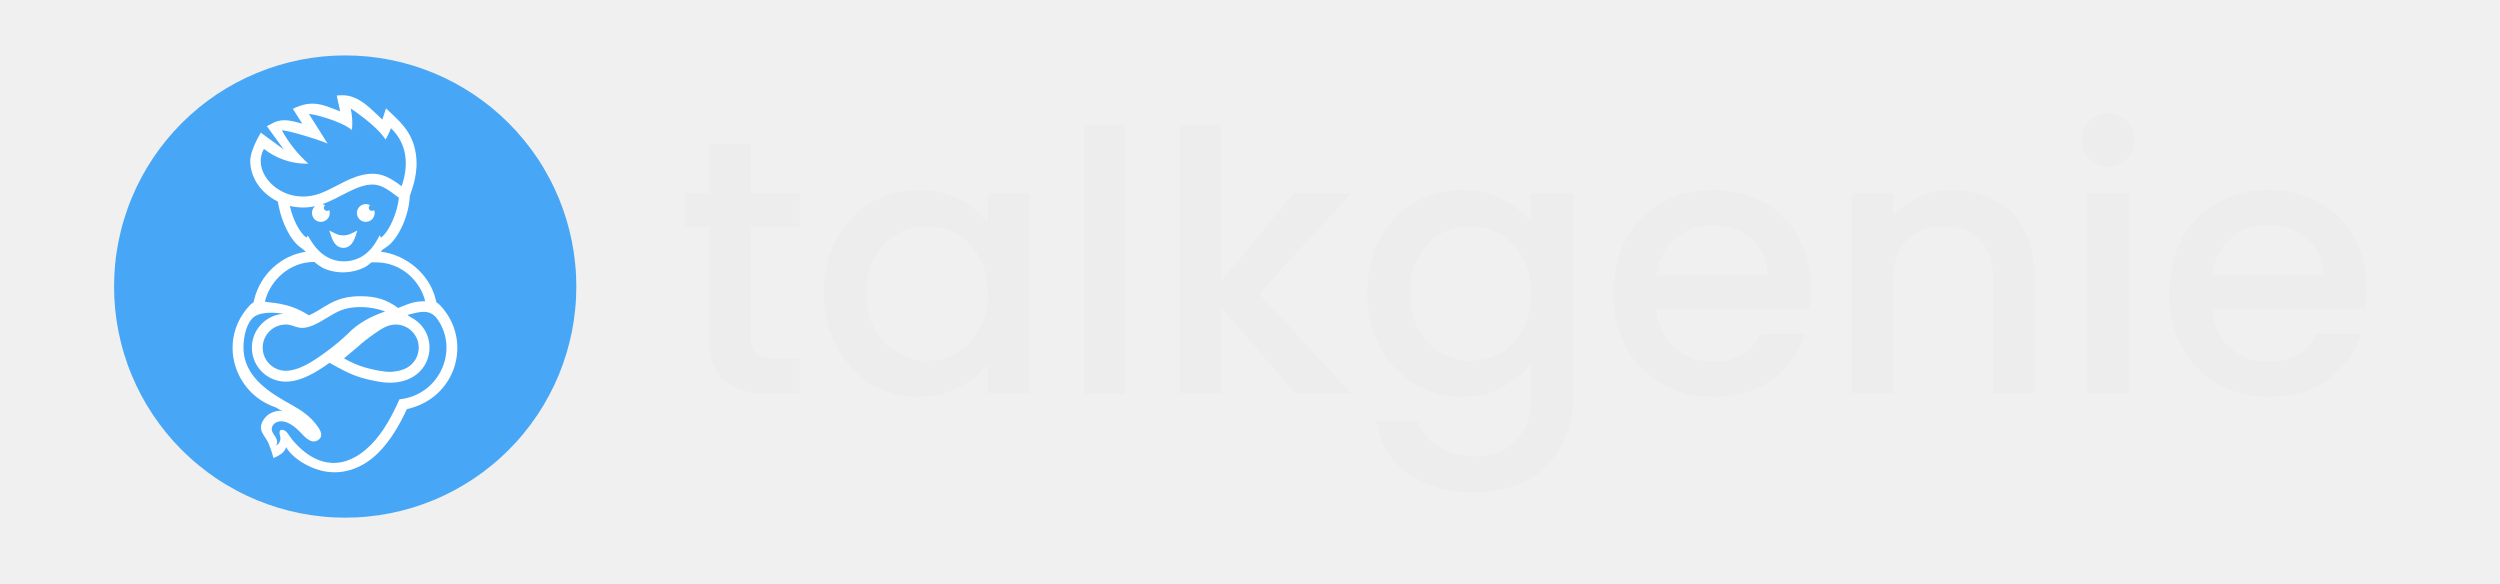
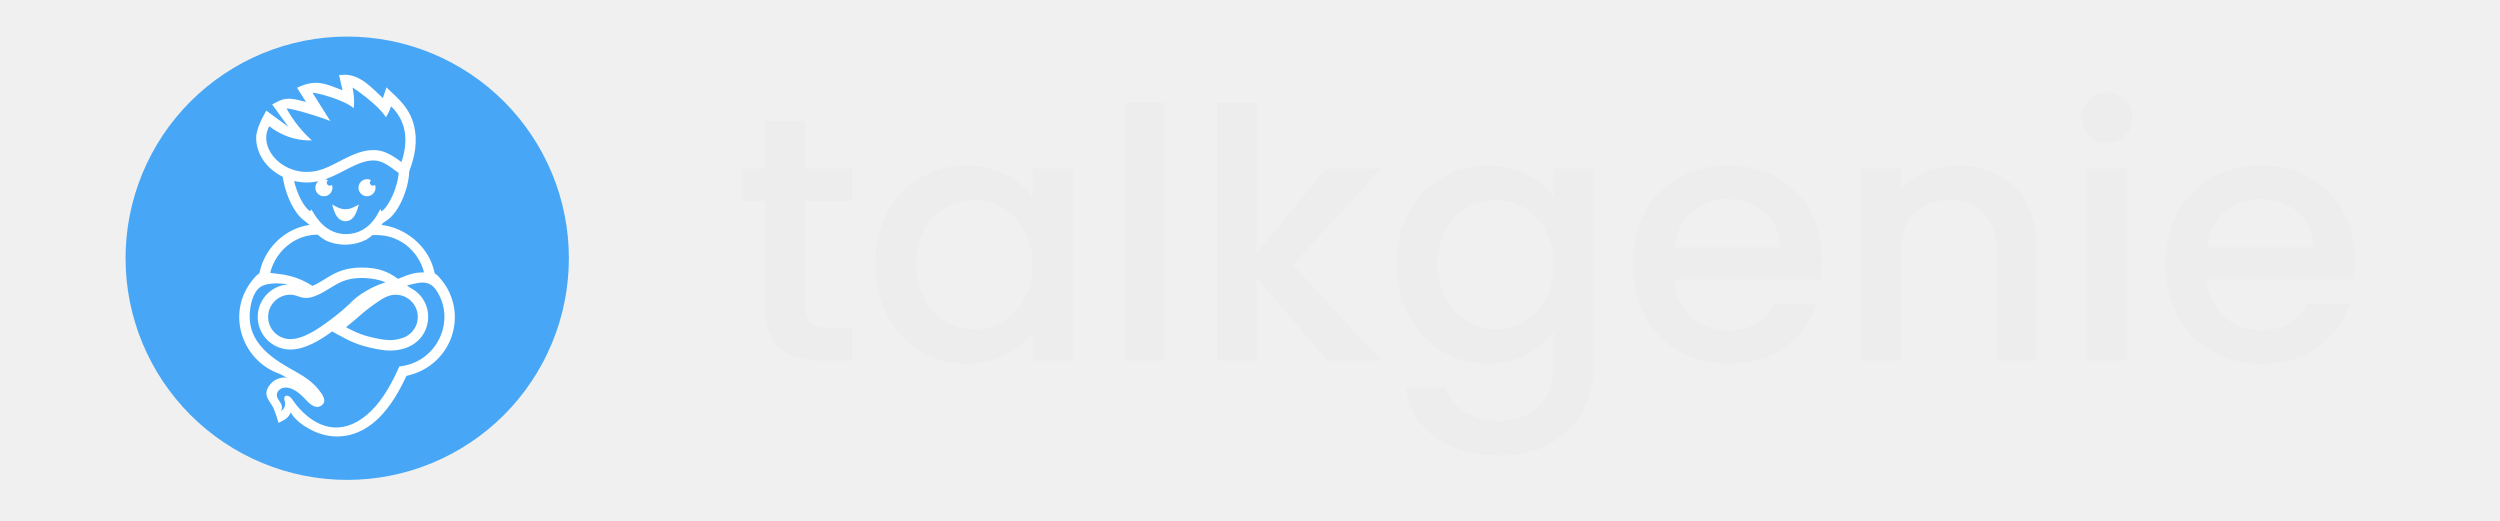
- <svg xmlns="http://www.w3.org/2000/svg" width="300" zoomAndPan="magnify" viewBox="0 0 224.88 52.5" height="70" preserveAspectRatio="xMidYMid meet" version="1.0">
+ <svg xmlns="http://www.w3.org/2000/svg" width="2458" zoomAndPan="magnify" viewBox="0 0 1843.5 384" height="512" preserveAspectRatio="xMidYMid meet" version="1.0">
  <defs>
    <g />
-     <clipPath id="2a286e09fa">
-       <path d="M 10.207 4.988 L 51.809 4.988 L 51.809 46.59 L 10.207 46.59 Z M 10.207 4.988 " clip-rule="nonzero" />
+     <clipPath id="10c636bbbe">
+       <path d="M 92.578 26.965 L 419.492 26.965 L 419.492 353.879 L 92.578 353.879 Z M 92.578 26.965 " clip-rule="nonzero" />
    </clipPath>
-     <clipPath id="9f6ee3658c">
-       <path d="M 20 8.57 L 42 8.57 L 42 42.742 L 20 42.742 Z M 20 8.57 " clip-rule="nonzero" />
+     <clipPath id="302d98fd6c">
+       <path d="M 176 55.109 L 336 55.109 L 336 322 L 176 322 Z M 176 55.109 " clip-rule="nonzero" />
    </clipPath>
  </defs>
-   <g clip-path="url(#2a286e09fa)">
-     <path fill="#47a7f6" d="M 51.809 25.789 C 51.809 26.469 51.777 27.148 51.707 27.828 C 51.641 28.504 51.543 29.18 51.41 29.848 C 51.277 30.516 51.109 31.176 50.914 31.828 C 50.715 32.48 50.484 33.121 50.227 33.75 C 49.965 34.379 49.676 34.992 49.352 35.594 C 49.031 36.195 48.684 36.777 48.305 37.344 C 47.926 37.91 47.52 38.457 47.086 38.984 C 46.656 39.512 46.199 40.016 45.715 40.496 C 45.234 40.98 44.73 41.438 44.203 41.867 C 43.676 42.301 43.129 42.707 42.562 43.086 C 41.996 43.465 41.414 43.812 40.812 44.133 C 40.211 44.457 39.598 44.746 38.969 45.008 C 38.34 45.266 37.699 45.496 37.047 45.695 C 36.395 45.891 35.734 46.059 35.066 46.191 C 34.398 46.324 33.723 46.422 33.047 46.488 C 32.367 46.559 31.688 46.59 31.008 46.59 C 30.324 46.59 29.648 46.559 28.969 46.488 C 28.289 46.422 27.617 46.324 26.949 46.191 C 26.281 46.059 25.621 45.891 24.969 45.695 C 24.316 45.496 23.676 45.266 23.047 45.008 C 22.418 44.746 21.801 44.457 21.203 44.133 C 20.602 43.812 20.016 43.465 19.449 43.086 C 18.883 42.707 18.336 42.301 17.812 41.867 C 17.285 41.438 16.781 40.98 16.297 40.496 C 15.816 40.016 15.359 39.512 14.926 38.984 C 14.496 38.457 14.09 37.91 13.711 37.344 C 13.332 36.777 12.984 36.195 12.66 35.594 C 12.34 34.992 12.051 34.379 11.789 33.75 C 11.527 33.121 11.301 32.48 11.102 31.828 C 10.902 31.176 10.738 30.516 10.605 29.848 C 10.473 29.18 10.371 28.504 10.305 27.828 C 10.238 27.148 10.207 26.469 10.207 25.789 C 10.207 25.105 10.238 24.426 10.305 23.75 C 10.371 23.07 10.473 22.398 10.605 21.73 C 10.738 21.062 10.902 20.402 11.102 19.75 C 11.301 19.098 11.527 18.457 11.789 17.828 C 12.051 17.199 12.34 16.582 12.66 15.984 C 12.984 15.383 13.332 14.797 13.711 14.23 C 14.09 13.664 14.496 13.117 14.926 12.594 C 15.359 12.066 15.816 11.562 16.297 11.078 C 16.781 10.598 17.285 10.141 17.812 9.707 C 18.336 9.277 18.883 8.871 19.449 8.492 C 20.016 8.113 20.602 7.766 21.203 7.441 C 21.801 7.121 22.418 6.832 23.047 6.57 C 23.676 6.309 24.316 6.082 24.969 5.883 C 25.621 5.684 26.281 5.52 26.949 5.387 C 27.617 5.254 28.289 5.152 28.969 5.086 C 29.648 5.02 30.324 4.988 31.008 4.988 C 31.688 4.988 32.367 5.02 33.047 5.086 C 33.723 5.152 34.398 5.254 35.066 5.387 C 35.734 5.52 36.395 5.684 37.047 5.883 C 37.699 6.082 38.34 6.309 38.969 6.57 C 39.598 6.832 40.211 7.121 40.812 7.441 C 41.414 7.766 41.996 8.113 42.562 8.492 C 43.129 8.871 43.676 9.277 44.203 9.707 C 44.73 10.141 45.234 10.598 45.715 11.078 C 46.199 11.562 46.656 12.066 47.086 12.594 C 47.52 13.117 47.926 13.664 48.305 14.23 C 48.684 14.797 49.031 15.383 49.352 15.984 C 49.676 16.582 49.965 17.199 50.227 17.828 C 50.484 18.457 50.715 19.098 50.914 19.75 C 51.109 20.402 51.277 21.062 51.41 21.73 C 51.543 22.398 51.641 23.07 51.707 23.75 C 51.777 24.426 51.809 25.105 51.809 25.789 Z M 51.809 25.789 " fill-opacity="1" fill-rule="nonzero" />
+   <g clip-path="url(#10c636bbbe)">
+     <path fill="#47a7f6" d="M 419.484 190.418 C 419.484 193.094 419.422 195.77 419.289 198.441 C 419.156 201.113 418.961 203.777 418.699 206.441 C 418.438 209.102 418.109 211.758 417.715 214.402 C 417.324 217.051 416.867 219.684 416.344 222.309 C 415.824 224.93 415.238 227.539 414.586 230.137 C 413.938 232.73 413.223 235.309 412.445 237.867 C 411.672 240.426 410.832 242.965 409.93 245.484 C 409.031 248.004 408.066 250.5 407.043 252.969 C 406.02 255.441 404.938 257.887 403.793 260.305 C 402.648 262.723 401.445 265.113 400.184 267.469 C 398.926 269.828 397.605 272.156 396.23 274.449 C 394.855 276.746 393.426 279.004 391.938 281.23 C 390.453 283.453 388.914 285.641 387.32 287.789 C 385.727 289.938 384.082 292.047 382.383 294.113 C 380.688 296.18 378.941 298.207 377.145 300.188 C 375.348 302.168 373.504 304.105 371.609 306 C 369.719 307.891 367.781 309.734 365.801 311.531 C 363.82 313.328 361.793 315.074 359.727 316.77 C 357.656 318.469 355.551 320.113 353.402 321.707 C 351.254 323.301 349.066 324.84 346.844 326.324 C 344.617 327.812 342.359 329.242 340.062 330.617 C 337.77 331.992 335.441 333.312 333.082 334.57 C 330.723 335.832 328.336 337.035 325.918 338.18 C 323.5 339.324 321.055 340.406 318.582 341.43 C 316.113 342.453 313.617 343.418 311.098 344.316 C 308.578 345.219 306.039 346.059 303.48 346.836 C 300.922 347.609 298.344 348.324 295.75 348.973 C 293.152 349.625 290.543 350.211 287.922 350.73 C 285.297 351.254 282.66 351.711 280.016 352.102 C 277.371 352.496 274.715 352.824 272.055 353.086 C 269.391 353.348 266.723 353.543 264.051 353.676 C 261.379 353.809 258.707 353.871 256.031 353.871 C 253.355 353.871 250.684 353.809 248.012 353.676 C 245.34 353.543 242.672 353.348 240.012 353.086 C 237.348 352.824 234.695 352.496 232.047 352.102 C 229.402 351.711 226.77 351.254 224.145 350.73 C 221.52 350.211 218.91 349.625 216.316 348.973 C 213.723 348.324 211.145 347.609 208.586 346.836 C 206.023 346.059 203.484 345.219 200.965 344.316 C 198.449 343.418 195.953 342.453 193.48 341.43 C 191.012 340.406 188.566 339.324 186.148 338.18 C 183.73 337.035 181.34 335.832 178.98 334.57 C 176.621 333.312 174.297 331.992 172 330.617 C 169.707 329.242 167.445 327.812 165.223 326.324 C 163 324.84 160.812 323.301 158.664 321.707 C 156.516 320.113 154.406 318.469 152.34 316.77 C 150.27 315.074 148.246 313.328 146.266 311.531 C 144.281 309.734 142.344 307.891 140.453 306 C 138.562 304.105 136.719 302.168 134.922 300.188 C 133.125 298.207 131.379 296.18 129.68 294.113 C 127.984 292.047 126.34 289.938 124.746 287.789 C 123.152 285.641 121.613 283.453 120.125 281.23 C 118.641 279.004 117.211 276.746 115.832 274.449 C 114.457 272.156 113.141 269.828 111.879 267.469 C 110.617 265.113 109.418 262.723 108.273 260.305 C 107.129 257.887 106.047 255.441 105.02 252.969 C 103.996 250.5 103.035 248.004 102.133 245.484 C 101.234 242.965 100.395 240.426 99.617 237.867 C 98.84 235.309 98.129 232.73 97.477 230.137 C 96.828 227.539 96.242 224.93 95.719 222.309 C 95.199 219.684 94.742 217.051 94.348 214.402 C 93.957 211.758 93.629 209.102 93.367 206.441 C 93.105 203.777 92.906 201.113 92.777 198.441 C 92.645 195.77 92.578 193.094 92.578 190.418 C 92.578 187.746 92.645 185.07 92.777 182.398 C 92.906 179.727 93.105 177.059 93.367 174.398 C 93.629 171.734 93.957 169.082 94.348 166.438 C 94.742 163.789 95.199 161.156 95.719 158.531 C 96.242 155.906 96.828 153.297 97.477 150.703 C 98.129 148.109 98.84 145.531 99.617 142.973 C 100.395 140.41 101.234 137.871 102.133 135.355 C 103.035 132.836 103.996 130.34 105.02 127.867 C 106.047 125.398 107.129 122.953 108.273 120.535 C 109.418 118.117 110.617 115.727 111.879 113.367 C 113.141 111.008 114.457 108.684 115.832 106.387 C 117.211 104.094 118.641 101.832 120.125 99.609 C 121.613 97.387 123.152 95.199 124.746 93.051 C 126.34 90.902 127.984 88.793 129.68 86.727 C 131.379 84.656 133.125 82.633 134.922 80.652 C 136.719 78.668 138.562 76.73 140.453 74.84 C 142.344 72.949 144.281 71.105 146.266 69.309 C 148.246 67.512 150.27 65.766 152.34 64.066 C 154.406 62.371 156.516 60.727 158.664 59.133 C 160.812 57.539 163 56 165.223 54.512 C 167.445 53.027 169.707 51.598 172 50.223 C 174.297 48.844 176.621 47.527 178.98 46.266 C 181.34 45.004 183.73 43.805 186.148 42.66 C 188.566 41.516 191.012 40.434 193.48 39.41 C 195.953 38.383 198.449 37.422 200.965 36.52 C 203.484 35.621 206.023 34.781 208.586 34.004 C 211.145 33.227 213.723 32.516 216.316 31.863 C 218.91 31.215 221.52 30.629 224.145 30.105 C 226.77 29.586 229.402 29.129 232.047 28.734 C 234.695 28.344 237.348 28.016 240.012 27.754 C 242.672 27.492 245.34 27.293 248.012 27.164 C 250.684 27.031 253.355 26.965 256.031 26.965 C 258.707 26.965 261.379 27.031 264.051 27.164 C 266.723 27.293 269.391 27.492 272.055 27.754 C 274.715 28.016 277.371 28.344 280.016 28.734 C 282.66 29.129 285.297 29.586 287.922 30.105 C 290.543 30.629 293.152 31.215 295.75 31.863 C 298.344 32.516 300.922 33.227 303.48 34.004 C 306.039 34.781 308.578 35.621 311.098 36.52 C 313.617 37.422 316.113 38.383 318.582 39.41 C 321.055 40.434 323.5 41.516 325.918 42.66 C 328.336 43.805 330.723 45.004 333.082 46.266 C 335.441 47.527 337.77 48.844 340.062 50.223 C 342.359 51.598 344.617 53.027 346.844 54.512 C 349.066 56 351.254 57.539 353.402 59.133 C 355.551 60.727 357.656 62.371 359.727 64.066 C 361.793 65.766 363.82 67.512 365.801 69.309 C 367.781 71.105 369.719 72.949 371.609 74.84 C 373.504 76.73 375.348 78.668 377.145 80.652 C 378.941 82.633 380.688 84.656 382.383 86.727 C 384.082 88.793 385.727 90.902 387.32 93.051 C 388.914 95.199 390.453 97.387 391.938 99.609 C 393.426 101.832 394.855 104.094 396.23 106.387 C 397.605 108.684 398.926 111.008 400.184 113.367 C 401.445 115.727 402.648 118.117 403.793 120.535 C 404.938 122.953 406.02 125.398 407.043 127.867 C 408.066 130.34 409.031 132.836 409.93 135.355 C 410.832 137.871 411.672 140.41 412.449 142.973 C 413.223 145.531 413.938 148.109 414.586 150.703 C 415.238 153.297 415.824 155.906 416.344 158.531 C 416.867 161.156 417.324 163.789 417.715 166.438 C 418.109 169.082 418.438 171.734 418.699 174.398 C 418.961 177.059 419.156 179.727 419.289 182.398 C 419.422 185.07 419.484 187.746 419.484 190.418 Z M 419.484 190.418 " fill-opacity="1" fill-rule="nonzero" />
  </g>
-   <g clip-path="url(#9f6ee3658c)">
-     <path fill="#ffffff" d="M 32.059 19.168 C 32.059 18.574 32.695 18.164 33.246 18.469 C 33.02 18.641 33.148 18.98 33.414 18.98 C 33.492 18.98 33.562 18.949 33.613 18.898 C 33.809 19.438 33.398 19.969 32.863 19.969 C 32.418 19.969 32.059 19.609 32.059 19.168 Z M 36.562 36.82 C 35.898 38.238 35.086 39.66 33.98 40.758 C 32.344 42.383 30.176 43 28.012 42.074 C 26.312 41.344 25.676 40.309 25.723 40.227 C 25.547 40.551 25.504 40.801 24.559 41.227 C 24.363 40.52 24.113 39.891 24.039 39.75 C 23.84 39.371 23.473 38.992 23.426 38.551 C 23.379 38.086 23.715 37.621 24.059 37.34 C 24.34 37.109 25.066 36.844 25.418 37.035 C 25.414 37.035 24.703 36.645 24.703 36.645 C 21.004 35.391 19.484 30.621 22.41 27.492 C 22.492 27.398 22.586 27.316 22.691 27.254 L 22.758 27.211 L 22.832 26.914 C 23.387 24.668 25.27 22.98 27.457 22.66 C 27.457 22.66 27.457 22.66 27.438 22.629 L 26.98 22.258 C 26.051 21.621 25.309 19.961 25.043 18.645 L 24.945 18.141 C 23.34 17.34 22.461 15.906 22.461 14.473 C 22.461 13.551 23.277 12.176 23.414 11.938 L 25.488 13.461 L 23.957 11.355 C 23.961 11.355 24.527 11.059 24.578 11.035 C 25.434 10.617 26.254 10.898 27.141 11.129 C 27.141 11.129 26.387 9.938 26.297 9.793 C 28.113 8.891 29.109 9.492 30.559 10.023 C 30.559 10.023 30.332 8.996 30.242 8.598 C 30.242 8.586 30.723 8.57 30.762 8.57 C 32.289 8.578 33.359 9.855 34.348 10.762 L 34.684 9.754 C 35.832 10.863 37.055 11.773 37.367 13.848 C 37.617 15.504 37.078 16.883 36.824 17.629 C 36.762 19.363 35.812 21.484 34.773 22.195 L 34.324 22.504 C 34.293 22.555 34.27 22.59 34.227 22.656 C 36.477 22.926 38.582 24.641 39.145 26.914 L 39.219 27.215 C 39.301 27.27 39.434 27.344 39.582 27.512 C 42.527 30.664 41.012 35.844 36.562 36.82 Z M 28.781 17.398 C 30.207 16.867 31.555 15.766 33.23 15.645 C 34.25 15.57 35.023 15.957 36.09 16.762 C 36.75 14.82 36.59 12.949 35.121 11.531 C 34.941 12.078 34.672 12.5 34.633 12.555 C 34.582 12.5 34.191 11.684 32.062 10.148 C 32.035 10.125 31.535 9.77 31.504 9.77 C 31.738 10.836 31.613 11.699 31.613 11.707 C 30.676 10.887 27.934 10.191 27.75 10.27 C 27.766 10.297 29.422 12.914 29.422 12.914 C 28.191 12.41 25.461 11.633 25.316 11.746 C 25.926 12.852 26.727 13.867 27.691 14.727 C 27.68 14.73 27.668 14.73 27.66 14.73 C 27.582 14.73 27.5 14.734 27.422 14.73 C 26.102 14.715 24.766 14.242 23.695 13.402 C 22.449 15.562 25.406 18.652 28.781 17.398 Z M 27.531 21.391 C 27.562 21.344 27.59 21.273 27.613 21.223 C 27.695 21.047 28.52 23.52 30.875 23.52 C 33.379 23.52 34.059 21.016 34.137 21.195 C 34.16 21.246 34.191 21.344 34.223 21.391 C 34.949 20.895 35.719 19.113 35.84 17.797 C 34.922 17.105 34.285 16.609 33.473 16.609 C 32.008 16.609 30.531 17.832 28.941 18.375 C 29.035 18.391 29.121 18.422 29.203 18.469 C 28.977 18.641 29.105 18.98 29.375 18.98 C 29.449 18.98 29.52 18.949 29.57 18.898 C 29.766 19.441 29.355 19.969 28.82 19.969 C 28.074 19.969 27.734 19.039 28.301 18.555 C 27.523 18.727 26.766 18.711 26.027 18.531 C 26.289 19.746 26.922 20.977 27.531 21.391 Z M 23.777 27.148 C 24.152 27.277 25.84 27.145 27.738 28.379 C 29.09 27.824 29.922 26.66 32.34 26.66 C 33.867 26.66 34.746 26.98 35.773 27.719 C 36.336 27.488 36.672 27.352 37.082 27.242 C 37.809 27.055 38.129 27.145 38.188 27.117 C 38.238 27.09 37.816 25.301 36.121 24.27 C 35.051 23.617 34.109 23.598 33.379 23.609 C 33.199 23.766 33.008 23.906 32.805 24.035 C 31.664 24.609 30.301 24.695 29.02 24.129 C 28.543 23.859 28.238 23.574 28.238 23.574 C 28.227 23.574 28.219 23.574 28.211 23.574 C 26.07 23.574 24.273 25.152 23.777 27.148 Z M 30.895 32.254 C 31.508 32.594 32.113 32.875 32.773 33.066 C 33.414 33.254 34.605 33.523 35.266 33.457 C 35.602 33.422 35.984 33.352 36.297 33.227 C 36.875 33.004 37.332 32.52 37.523 31.93 C 37.961 30.586 36.953 29.207 35.543 29.207 C 34.793 29.207 34.184 29.656 33.59 30.066 C 33.055 30.438 32.543 30.844 32.059 31.281 C 31.684 31.617 31.277 31.922 30.895 32.254 Z M 31.254 30.031 C 32.125 29.109 33.375 28.441 34.605 28.035 C 33.379 27.562 31.922 27.535 30.961 27.816 C 30.133 28.055 29.461 28.578 28.715 28.984 C 26.832 30.02 26.633 29.207 25.664 29.207 C 24.516 29.207 23.582 30.141 23.582 31.289 C 23.582 32.441 24.516 33.371 25.664 33.371 C 26.352 33.371 27.066 33.066 27.66 32.742 C 28.562 32.254 30.227 31.031 31.254 30.031 Z M 39.316 28.734 C 38.582 27.676 37.504 28.141 36.609 28.34 C 36.703 28.41 36.793 28.477 36.887 28.543 C 39.672 29.914 39.062 34.445 35.008 34.445 C 34.301 34.445 33.188 34.207 32.5 34.004 C 31.395 33.68 30.598 33.207 29.59 32.652 C 28.469 33.469 27.047 34.348 25.664 34.348 C 24.176 34.348 22.934 33.281 22.664 31.867 C 22.312 30.051 23.648 28.348 25.48 28.238 C 24.992 28.168 24.461 28.121 23.973 28.16 C 23.383 28.203 22.887 28.363 22.59 28.719 C 22.004 29.398 21.801 30.66 21.863 31.574 C 22.082 34.617 25.484 35.941 26.875 36.848 C 27.41 37.191 27.906 37.586 28.309 38.094 C 28.641 38.516 29.203 39.207 28.547 39.621 C 27.934 40.016 27.309 39.258 26.938 38.871 C 25.387 37.258 24.348 38.043 24.398 38.66 C 24.422 38.926 24.617 39.133 24.754 39.359 C 24.883 39.578 24.961 39.891 24.762 40.09 C 25 40.023 25.152 39.77 25.18 39.523 C 25.203 39.301 25.07 39.09 25.105 38.867 C 25.137 38.672 25.312 38.645 25.488 38.715 C 25.84 38.859 25.891 39.191 26.457 39.824 C 28.516 42.109 30.988 42.355 33.293 40.066 C 34.426 38.941 35.246 37.391 35.891 35.938 C 39.477 35.57 41.277 31.539 39.316 28.734 Z M 30.664 22.293 C 30.785 22.32 30.902 22.32 31.02 22.293 C 31.746 22.137 31.914 21.309 32.098 20.746 C 31.598 21 31.32 21.184 30.84 21.184 C 30.359 21.184 30.086 21.004 29.582 20.746 C 29.777 21.34 29.941 22.141 30.664 22.293 Z M 30.664 22.293 " fill-opacity="1" fill-rule="nonzero" />
+   <g clip-path="url(#302d98fd6c)">
+     <path fill="#ffffff" d="M 264.34 138.41 C 264.34 133.746 269.344 130.535 273.656 132.914 C 271.871 134.273 272.898 136.941 275 136.941 C 275.605 136.941 276.148 136.695 276.555 136.309 C 278.07 140.547 274.855 144.711 270.641 144.711 C 267.168 144.715 264.34 141.887 264.34 138.41 Z M 299.723 277.176 C 294.5 288.312 288.129 299.496 279.434 308.125 C 266.574 320.887 249.535 325.742 232.527 318.457 C 219.164 312.734 214.172 304.578 214.516 303.945 C 213.141 306.477 212.805 308.457 205.387 311.801 C 203.832 306.227 201.879 301.289 201.309 300.207 C 199.734 297.219 196.844 294.227 196.48 290.762 C 196.094 287.105 198.75 283.453 201.445 281.242 C 203.66 279.426 209.355 277.348 212.121 278.871 C 212.105 278.859 206.5 275.777 206.5 275.777 C 177.438 265.93 165.492 228.453 188.492 203.848 C 189.152 203.102 189.891 202.48 190.711 201.965 L 191.223 201.645 L 191.805 199.309 C 196.172 181.648 210.969 168.387 228.16 165.863 C 228.16 165.863 228.168 165.871 228.008 165.621 L 224.426 162.695 C 217.121 157.699 211.266 144.656 209.199 134.32 L 208.414 130.332 C 195.793 124.062 188.879 112.777 188.887 101.527 C 188.891 94.266 195.316 83.465 196.379 81.586 L 212.691 93.578 L 200.664 77.012 C 200.672 77.023 205.145 74.668 205.523 74.48 C 212.258 71.211 218.703 73.422 225.668 75.238 C 225.668 75.238 219.758 65.875 219.035 64.73 C 233.32 57.656 241.156 62.359 252.551 66.555 C 252.551 66.555 250.758 58.484 250.059 55.328 C 250.043 55.258 253.816 55.109 254.141 55.109 C 266.129 55.172 274.566 65.223 282.332 72.336 L 284.961 64.426 C 293.988 73.145 303.609 80.289 306.062 96.609 C 308.02 109.609 303.797 120.453 301.797 126.312 C 301.281 139.961 293.844 156.633 285.656 162.23 L 282.137 164.637 C 281.883 165.047 281.707 165.324 281.355 165.852 C 299.055 167.965 315.594 181.43 320.02 199.305 L 320.605 201.676 C 321.262 202.086 322.285 202.68 323.457 203.996 C 346.625 228.781 334.688 269.48 299.723 277.176 Z M 238.57 124.504 C 249.777 120.336 260.375 111.68 273.535 110.719 C 281.559 110.137 287.621 113.199 296.012 119.516 C 301.211 104.258 299.945 89.555 288.395 78.402 C 286.973 82.684 284.875 86.02 284.57 86.43 C 284.156 86.02 281.082 79.605 264.367 67.516 C 264.148 67.355 260.219 64.547 259.957 64.547 C 261.824 72.945 260.84 79.707 260.832 79.777 C 253.457 73.328 231.902 67.879 230.473 68.48 C 230.602 68.688 243.59 89.266 243.59 89.266 C 233.938 85.312 212.48 79.203 211.348 80.098 C 216.125 88.77 222.41 96.77 229.988 103.523 C 229.91 103.527 229.832 103.527 229.754 103.531 C 229.129 103.551 228.504 103.559 227.879 103.551 C 217.492 103.434 206.996 99.719 198.598 93.098 C 188.801 110.074 212.051 134.359 238.57 124.504 Z M 228.746 155.895 C 228.992 155.52 229.211 154.973 229.395 154.566 C 230.027 153.176 236.523 172.621 255.035 172.621 C 274.695 172.621 280.047 152.953 280.676 154.344 C 280.859 154.75 281.078 155.523 281.328 155.898 C 287.055 151.98 293.105 138 294.047 127.637 C 286.848 122.211 281.84 118.312 275.441 118.312 C 263.926 118.312 252.32 127.934 239.836 132.191 C 240.566 132.312 241.254 132.566 241.883 132.914 C 240.094 134.273 241.129 136.941 243.227 136.941 C 243.832 136.941 244.375 136.695 244.781 136.305 C 246.301 140.555 243.074 144.711 238.867 144.711 C 233.023 144.711 230.336 137.402 234.793 133.613 C 228.684 134.961 222.738 134.828 216.914 133.422 C 218.984 142.961 223.969 152.629 228.746 155.895 Z M 199.25 201.152 C 202.18 202.172 215.438 201.102 230.375 210.812 C 240.988 206.461 247.547 197.309 266.555 197.309 C 278.539 197.309 285.441 199.836 293.523 205.629 C 297.965 203.805 300.602 202.734 303.801 201.898 C 309.523 200.402 312.051 201.102 312.5 200.887 C 312.91 200.691 309.574 186.629 296.254 178.512 C 287.852 173.395 280.438 173.223 274.707 173.336 C 273.301 174.547 271.805 175.668 270.211 176.688 C 261.223 181.199 250.5 181.859 240.43 177.426 C 236.684 175.285 234.297 173.066 234.297 173.066 C 234.227 173.062 234.152 173.051 234.078 173.051 C 217.254 173.055 203.129 185.469 199.25 201.152 Z M 255.184 241.289 C 259.992 243.941 264.773 246.152 269.953 247.668 C 274.992 249.145 284.344 251.254 289.547 250.73 C 292.168 250.469 295.176 249.895 297.645 248.934 C 302.184 247.172 305.781 243.371 307.285 238.742 C 310.711 228.176 302.812 217.316 291.707 217.316 C 285.812 217.316 281.02 220.852 276.379 224.074 C 272.168 227.004 268.145 230.195 264.336 233.629 C 261.395 236.285 258.18 238.672 255.184 241.289 Z M 258.016 223.797 C 264.852 216.551 274.668 211.324 284.34 208.113 C 274.703 204.398 263.27 204.184 255.711 206.383 C 249.207 208.273 243.906 212.375 238.055 215.59 C 223.246 223.719 221.676 217.32 214.078 217.32 C 205.035 217.32 197.707 224.648 197.707 233.691 C 197.707 242.734 205.035 250.066 214.078 250.066 C 219.48 250.066 225.094 247.668 229.762 245.121 C 236.836 241.262 249.918 231.66 258.016 223.797 Z M 321.387 213.602 C 315.594 205.301 307.125 208.949 300.102 210.52 C 300.824 211.055 301.551 211.586 302.289 212.109 C 324.18 222.887 319.391 258.5 287.516 258.5 C 281.941 258.5 273.207 256.613 267.793 255.031 C 259.105 252.48 252.844 248.762 244.934 244.406 C 236.125 250.82 224.949 257.738 214.078 257.738 C 202.379 257.738 192.609 249.336 190.473 238.25 C 187.719 223.957 198.223 210.566 212.613 209.699 C 208.793 209.152 204.602 208.797 200.762 209.082 C 196.148 209.426 192.234 210.695 189.891 213.488 C 185.289 218.84 183.711 228.758 184.191 235.93 C 185.902 259.859 212.645 270.258 223.59 277.371 C 227.785 280.098 231.684 283.191 234.848 287.191 C 237.469 290.508 241.879 295.922 236.742 299.195 C 231.918 302.27 227 296.324 224.09 293.289 C 211.902 280.59 203.723 286.785 204.133 291.641 C 204.305 293.707 205.832 295.359 206.906 297.133 C 207.934 298.836 208.535 301.289 206.965 302.859 C 208.863 302.34 210.055 300.352 210.262 298.398 C 210.449 296.664 209.395 294.996 209.676 293.266 C 209.922 291.723 211.293 291.492 212.672 292.055 C 215.465 293.191 215.844 295.793 220.312 300.766 C 236.469 318.746 255.91 320.68 274.031 302.688 C 282.93 293.855 289.398 281.66 294.461 270.219 C 322.645 267.355 336.785 235.656 321.387 213.602 Z M 253.379 162.996 C 254.328 163.195 255.25 163.184 256.16 162.984 C 261.871 161.738 263.188 155.234 264.625 150.816 C 260.691 152.828 258.527 154.258 254.75 154.258 C 250.984 154.258 248.832 152.84 244.879 150.816 C 246.402 155.5 247.703 161.777 253.379 162.996 Z M 253.379 162.996 " fill-opacity="1" fill-rule="nonzero" />
  </g>
  <g fill="#ededed" fill-opacity="1">
-     <g transform="translate(60.72723, 35.41311)">
+     <g transform="translate(540.5047, 265.9247)">
      <g>
-         <path d="M 6.797 -14.969 L 6.797 -5 C 6.797 -4.32 6.953 -3.836 7.266 -3.547 C 7.586 -3.254 8.129 -3.109 8.891 -3.109 L 11.172 -3.109 L 11.172 0 L 8.234 0 C 6.555 0 5.27 -0.391 4.375 -1.172 C 3.488 -1.961 3.047 -3.238 3.047 -5 L 3.047 -14.969 L 0.922 -14.969 L 0.922 -18.016 L 3.047 -18.016 L 3.047 -22.484 L 6.797 -22.484 L 6.797 -18.016 L 11.172 -18.016 L 11.172 -14.969 Z M 6.797 -14.969 " />
+         <path d="M 53.422 -117.641 L 53.422 -39.297 C 53.422 -33.992 54.66 -30.188 57.141 -27.875 C 59.629 -25.562 63.867 -24.406 69.859 -24.406 L 87.844 -24.406 L 87.844 0 L 64.734 0 C 51.547 0 41.441 -3.082 34.422 -9.25 C 27.398 -15.414 23.891 -25.43 23.891 -39.297 L 23.891 -117.641 L 7.188 -117.641 L 7.188 -141.531 L 23.891 -141.531 L 23.891 -176.719 L 53.422 -176.719 L 53.422 -141.531 L 87.844 -141.531 L 87.844 -117.641 Z M 53.422 -117.641 " />
      </g>
    </g>
  </g>
  <g fill="#ededed" fill-opacity="1">
-     <g transform="translate(72.88739, 35.41311)">
+     <g transform="translate(636.0577, 265.9247)">
      <g>
-         <path d="M 1.203 -9.094 C 1.203 -10.895 1.578 -12.492 2.328 -13.891 C 3.086 -15.285 4.113 -16.367 5.406 -17.141 C 6.707 -17.922 8.141 -18.312 9.703 -18.312 C 11.117 -18.312 12.352 -18.031 13.406 -17.469 C 14.469 -16.914 15.316 -16.223 15.953 -15.391 L 15.953 -18.016 L 19.703 -18.016 L 19.703 0 L 15.953 0 L 15.953 -2.688 C 15.316 -1.832 14.453 -1.117 13.359 -0.547 C 12.273 0.016 11.035 0.297 9.641 0.297 C 8.098 0.297 6.68 -0.098 5.391 -0.891 C 4.109 -1.691 3.086 -2.805 2.328 -4.234 C 1.578 -5.66 1.203 -7.281 1.203 -9.094 Z M 15.953 -9.016 C 15.953 -10.266 15.695 -11.344 15.188 -12.25 C 14.676 -13.164 14.004 -13.863 13.172 -14.344 C 12.348 -14.82 11.457 -15.062 10.5 -15.062 C 9.531 -15.062 8.629 -14.828 7.797 -14.359 C 6.973 -13.891 6.305 -13.203 5.797 -12.297 C 5.285 -11.398 5.031 -10.332 5.031 -9.094 C 5.031 -7.844 5.285 -6.75 5.797 -5.812 C 6.305 -4.875 6.984 -4.16 7.828 -3.672 C 8.672 -3.18 9.562 -2.938 10.5 -2.938 C 11.457 -2.938 12.348 -3.176 13.172 -3.656 C 14.004 -4.133 14.676 -4.836 15.188 -5.766 C 15.695 -6.691 15.953 -7.773 15.953 -9.016 Z M 15.953 -9.016 " />
+         <path d="M 9.5 -71.406 C 9.5 -85.613 12.453 -98.195 18.359 -109.156 C 24.273 -120.125 32.328 -128.645 42.516 -134.719 C 52.703 -140.801 63.957 -143.844 76.281 -143.844 C 87.414 -143.844 97.133 -141.656 105.438 -137.281 C 113.738 -132.914 120.375 -127.484 125.344 -120.984 L 125.344 -141.531 L 154.891 -141.531 L 154.891 0 L 125.344 0 L 125.344 -21.062 C 120.375 -14.383 113.609 -8.816 105.047 -4.359 C 96.492 0.086 86.738 2.312 75.781 2.312 C 63.613 2.312 52.477 -0.812 42.375 -7.062 C 32.281 -13.312 24.273 -22.047 18.359 -33.266 C 12.453 -44.484 9.5 -57.195 9.5 -71.406 Z M 125.344 -70.891 C 125.344 -80.648 123.332 -89.125 119.312 -96.312 C 115.289 -103.508 110.023 -108.988 103.516 -112.75 C 97.004 -116.52 89.984 -118.406 82.453 -118.406 C 74.922 -118.406 67.898 -116.566 61.391 -112.891 C 54.879 -109.211 49.613 -103.816 45.594 -96.703 C 41.57 -89.598 39.562 -81.164 39.562 -71.406 C 39.562 -61.645 41.57 -53.082 45.594 -45.719 C 49.613 -38.352 54.922 -32.742 61.516 -28.891 C 68.109 -25.047 75.086 -23.125 82.453 -23.125 C 89.984 -23.125 97.004 -25.004 103.516 -28.766 C 110.023 -32.535 115.289 -38.055 119.312 -45.328 C 123.332 -52.609 125.344 -61.129 125.344 -70.891 Z M 125.344 -70.891 " />
      </g>
    </g>
  </g>
  <g fill="#ededed" fill-opacity="1">
-     <g transform="translate(95.05027, 35.41311)">
+     <g transform="translate(810.2107, 265.9247)">
      <g>
-         <path d="M 6.172 -24.188 L 6.172 0 L 2.453 0 L 2.453 -24.188 Z M 6.172 -24.188 " />
+         <path d="M 48.547 -190.078 L 48.547 0 L 19.266 0 L 19.266 -190.078 Z M 48.547 -190.078 " />
      </g>
    </g>
  </g>
  <g fill="#ededed" fill-opacity="1">
-     <g transform="translate(103.6801, 35.41311)">
+     <g transform="translate(878.0225, 265.9247)">
      <g>
-         <path d="M 9.578 -8.984 L 17.875 0 L 12.844 0 L 6.172 -7.75 L 6.172 0 L 2.453 0 L 2.453 -24.188 L 6.172 -24.188 L 6.172 -10.141 L 12.719 -18.016 L 17.875 -18.016 Z M 9.578 -8.984 " />
+         <path d="M 75.266 -70.641 L 140.5 0 L 100.953 0 L 48.547 -60.875 L 48.547 0 L 19.266 0 L 19.266 -190.078 L 48.547 -190.078 L 48.547 -79.625 L 99.922 -141.531 L 140.5 -141.531 Z M 75.266 -70.641 " />
      </g>
    </g>
  </g>
  <g fill="#ededed" fill-opacity="1">
-     <g transform="translate(121.7896, 35.41311)">
+     <g transform="translate(1020.324, 265.9247)">
      <g>
-         <path d="M 9.703 -18.312 C 11.098 -18.312 12.332 -18.031 13.406 -17.469 C 14.488 -16.914 15.336 -16.223 15.953 -15.391 L 15.953 -18.016 L 19.703 -18.016 L 19.703 0.297 C 19.703 1.953 19.352 3.426 18.656 4.719 C 17.969 6.02 16.961 7.039 15.641 7.781 C 14.316 8.52 12.742 8.891 10.922 8.891 C 8.473 8.891 6.441 8.316 4.828 7.172 C 3.223 6.023 2.312 4.473 2.094 2.516 L 5.781 2.516 C 6.062 3.453 6.664 4.207 7.594 4.781 C 8.52 5.363 9.629 5.656 10.922 5.656 C 12.422 5.656 13.633 5.195 14.562 4.281 C 15.488 3.363 15.953 2.035 15.953 0.297 L 15.953 -2.719 C 15.316 -1.863 14.457 -1.145 13.375 -0.562 C 12.301 0.008 11.078 0.297 9.703 0.297 C 8.141 0.297 6.707 -0.098 5.406 -0.891 C 4.113 -1.691 3.086 -2.805 2.328 -4.234 C 1.578 -5.66 1.203 -7.281 1.203 -9.094 C 1.203 -10.895 1.578 -12.492 2.328 -13.891 C 3.086 -15.285 4.113 -16.367 5.406 -17.141 C 6.707 -17.922 8.141 -18.312 9.703 -18.312 Z M 15.953 -9.016 C 15.953 -10.266 15.695 -11.344 15.188 -12.25 C 14.676 -13.164 14.004 -13.863 13.172 -14.344 C 12.348 -14.82 11.457 -15.062 10.5 -15.062 C 9.531 -15.062 8.629 -14.828 7.797 -14.359 C 6.973 -13.891 6.305 -13.203 5.797 -12.297 C 5.285 -11.398 5.031 -10.332 5.031 -9.094 C 5.031 -7.844 5.285 -6.75 5.797 -5.812 C 6.305 -4.875 6.984 -4.16 7.828 -3.672 C 8.672 -3.18 9.562 -2.938 10.5 -2.938 C 11.457 -2.938 12.348 -3.176 13.172 -3.656 C 14.004 -4.133 14.676 -4.836 15.188 -5.766 C 15.695 -6.691 15.953 -7.773 15.953 -9.016 Z M 15.953 -9.016 " />
+         <path d="M 76.281 -143.844 C 87.238 -143.844 96.957 -141.656 105.438 -137.281 C 113.914 -132.914 120.551 -127.484 125.344 -120.984 L 125.344 -141.531 L 154.891 -141.531 L 154.891 2.312 C 154.891 15.32 152.148 26.922 146.672 37.109 C 141.191 47.305 133.27 55.312 122.906 61.125 C 112.551 66.945 100.18 69.859 85.797 69.859 C 66.609 69.859 50.676 65.363 38 56.375 C 25.332 47.383 18.145 35.188 16.438 19.781 L 45.469 19.781 C 47.688 27.145 52.438 33.094 59.719 37.625 C 67 42.164 75.691 44.438 85.797 44.438 C 97.609 44.438 107.148 40.836 114.422 33.641 C 121.703 26.453 125.344 16.008 125.344 2.312 L 125.344 -21.312 C 120.375 -14.633 113.648 -9.023 105.172 -4.484 C 96.703 0.047 87.07 2.312 76.281 2.312 C 63.957 2.312 52.703 -0.812 42.516 -7.062 C 32.328 -13.312 24.273 -22.047 18.359 -33.266 C 12.453 -44.484 9.5 -57.195 9.5 -71.406 C 9.5 -85.613 12.453 -98.195 18.359 -109.156 C 24.273 -120.125 32.328 -128.645 42.516 -134.719 C 52.703 -140.801 63.957 -143.844 76.281 -143.844 Z M 125.344 -70.891 C 125.344 -80.648 123.332 -89.125 119.312 -96.312 C 115.289 -103.508 110.023 -108.988 103.516 -112.75 C 97.004 -116.52 89.984 -118.406 82.453 -118.406 C 74.922 -118.406 67.898 -116.566 61.391 -112.891 C 54.879 -109.211 49.613 -103.816 45.594 -96.703 C 41.57 -89.598 39.562 -81.164 39.562 -71.406 C 39.562 -61.645 41.57 -53.082 45.594 -45.719 C 49.613 -38.352 54.922 -32.742 61.516 -28.891 C 68.109 -25.047 75.086 -23.125 82.453 -23.125 C 89.984 -23.125 97.004 -25.004 103.516 -28.766 C 110.023 -32.535 115.289 -38.055 119.312 -45.328 C 123.332 -52.609 125.344 -61.129 125.344 -70.891 Z M 125.344 -70.891 " />
      </g>
    </g>
  </g>
  <g fill="#ededed" fill-opacity="1">
-     <g transform="translate(143.9524, 35.41311)">
+     <g transform="translate(1194.478, 265.9247)">
      <g>
-         <path d="M 18.953 -9.453 C 18.953 -8.773 18.91 -8.16 18.828 -7.609 L 5.062 -7.609 C 5.176 -6.172 5.711 -5.016 6.672 -4.141 C 7.629 -3.273 8.805 -2.844 10.203 -2.844 C 12.203 -2.844 13.617 -3.68 14.453 -5.359 L 18.469 -5.359 C 17.926 -3.703 16.941 -2.344 15.516 -1.281 C 14.086 -0.227 12.316 0.297 10.203 0.297 C 8.473 0.297 6.926 -0.086 5.562 -0.859 C 4.207 -1.641 3.141 -2.734 2.359 -4.141 C 1.586 -5.547 1.203 -7.172 1.203 -9.016 C 1.203 -10.867 1.578 -12.5 2.328 -13.906 C 3.086 -15.312 4.145 -16.395 5.5 -17.156 C 6.863 -17.926 8.43 -18.312 10.203 -18.312 C 11.898 -18.312 13.41 -17.938 14.734 -17.188 C 16.066 -16.445 17.102 -15.406 17.844 -14.062 C 18.582 -12.727 18.953 -11.191 18.953 -9.453 Z M 15.062 -10.625 C 15.039 -12 14.551 -13.098 13.594 -13.922 C 12.633 -14.754 11.445 -15.172 10.031 -15.172 C 8.75 -15.172 7.648 -14.758 6.734 -13.938 C 5.816 -13.125 5.27 -12.02 5.094 -10.625 Z M 15.062 -10.625 " />
+         <path d="M 148.984 -74.234 C 148.984 -68.922 148.641 -64.125 147.953 -59.844 L 39.812 -59.844 C 40.664 -48.539 44.859 -39.461 52.391 -32.609 C 59.93 -25.766 69.18 -22.344 80.141 -22.344 C 95.891 -22.344 107.02 -28.938 113.531 -42.125 L 145.125 -42.125 C 140.844 -29.113 133.094 -18.453 121.875 -10.141 C 110.664 -1.836 96.754 2.312 80.141 2.312 C 66.609 2.312 54.488 -0.723 43.781 -6.797 C 33.082 -12.879 24.691 -21.441 18.609 -32.484 C 12.535 -43.535 9.5 -56.336 9.5 -70.891 C 9.5 -85.441 12.453 -98.238 18.359 -109.281 C 24.273 -120.332 32.582 -128.852 43.281 -134.844 C 53.977 -140.844 66.266 -143.844 80.141 -143.844 C 93.492 -143.844 105.395 -140.93 115.844 -135.109 C 126.289 -129.285 134.426 -121.109 140.25 -110.578 C 146.07 -100.047 148.984 -87.93 148.984 -74.234 Z M 118.406 -83.484 C 118.238 -94.266 114.383 -102.91 106.844 -109.422 C 99.312 -115.93 89.984 -119.188 78.859 -119.188 C 68.754 -119.188 60.102 -115.973 52.906 -109.547 C 45.719 -103.129 41.438 -94.441 40.062 -83.484 Z M 118.406 -83.484 " />
      </g>
    </g>
  </g>
  <g fill="#ededed" fill-opacity="1">
-     <g transform="translate(164.1213, 35.41311)">
+     <g transform="translate(1352.962, 265.9247)">
      <g>
-         <path d="M 11.531 -18.312 C 12.945 -18.312 14.219 -18.016 15.344 -17.422 C 16.469 -16.836 17.344 -15.969 17.969 -14.812 C 18.602 -13.656 18.922 -12.258 18.922 -10.625 L 18.922 0 L 15.234 0 L 15.234 -10.062 C 15.234 -11.676 14.828 -12.91 14.016 -13.766 C 13.211 -14.629 12.113 -15.062 10.719 -15.062 C 9.32 -15.062 8.211 -14.629 7.391 -13.766 C 6.578 -12.91 6.172 -11.676 6.172 -10.062 L 6.172 0 L 2.453 0 L 2.453 -18.016 L 6.172 -18.016 L 6.172 -15.953 C 6.785 -16.691 7.566 -17.27 8.516 -17.688 C 9.461 -18.102 10.469 -18.312 11.531 -18.312 Z M 11.531 -18.312 " />
+         <path d="M 90.672 -143.844 C 101.805 -143.844 111.781 -141.531 120.594 -136.906 C 129.414 -132.281 136.305 -125.43 141.266 -116.359 C 146.234 -107.285 148.719 -96.328 148.719 -83.484 L 148.719 0 L 119.703 0 L 119.703 -79.109 C 119.703 -91.785 116.531 -101.504 110.188 -108.266 C 103.852 -115.023 95.207 -118.406 84.25 -118.406 C 73.289 -118.406 64.598 -115.023 58.172 -108.266 C 51.754 -101.504 48.547 -91.785 48.547 -79.109 L 48.547 0 L 19.266 0 L 19.266 -141.531 L 48.547 -141.531 L 48.547 -125.344 C 53.336 -131.164 59.457 -135.703 66.906 -138.953 C 74.352 -142.211 82.273 -143.844 90.672 -143.844 Z M 90.672 -143.844 " />
      </g>
    </g>
  </g>
  <g fill="#ededed" fill-opacity="1">
-     <g transform="translate(185.3362, 35.41311)">
+     <g transform="translate(1519.666, 265.9247)">
      <g>
-         <path d="M 4.344 -20.391 C 3.664 -20.391 3.098 -20.617 2.641 -21.078 C 2.191 -21.535 1.969 -22.102 1.969 -22.781 C 1.969 -23.457 2.191 -24.023 2.641 -24.484 C 3.098 -24.941 3.664 -25.172 4.344 -25.172 C 5 -25.172 5.555 -24.941 6.016 -24.484 C 6.473 -24.023 6.703 -23.457 6.703 -22.781 C 6.703 -22.102 6.473 -21.535 6.016 -21.078 C 5.555 -20.617 5 -20.391 4.344 -20.391 Z M 6.172 -18.016 L 6.172 0 L 2.453 0 L 2.453 -18.016 Z M 6.172 -18.016 " />
+         <path d="M 34.156 -160.281 C 28.852 -160.281 24.398 -162.078 20.797 -165.672 C 17.203 -169.266 15.406 -173.719 15.406 -179.031 C 15.406 -184.344 17.203 -188.797 20.797 -192.391 C 24.398 -195.984 28.852 -197.781 34.156 -197.781 C 39.301 -197.781 43.672 -195.984 47.266 -192.391 C 50.859 -188.797 52.656 -184.344 52.656 -179.031 C 52.656 -173.719 50.859 -169.266 47.266 -165.672 C 43.672 -162.078 39.301 -160.281 34.156 -160.281 Z M 48.547 -141.531 L 48.547 0 L 19.266 0 L 19.266 -141.531 Z M 48.547 -141.531 " />
      </g>
    </g>
  </g>
  <g fill="#ededed" fill-opacity="1">
-     <g transform="translate(193.966, 35.41311)">
+     <g transform="translate(1587.478, 265.9247)">
      <g>
-         <path d="M 18.953 -9.453 C 18.953 -8.773 18.91 -8.16 18.828 -7.609 L 5.062 -7.609 C 5.176 -6.172 5.711 -5.016 6.672 -4.141 C 7.629 -3.273 8.805 -2.844 10.203 -2.844 C 12.203 -2.844 13.617 -3.68 14.453 -5.359 L 18.469 -5.359 C 17.926 -3.703 16.941 -2.344 15.516 -1.281 C 14.086 -0.227 12.316 0.297 10.203 0.297 C 8.473 0.297 6.926 -0.086 5.562 -0.859 C 4.207 -1.641 3.141 -2.734 2.359 -4.141 C 1.586 -5.547 1.203 -7.172 1.203 -9.016 C 1.203 -10.867 1.578 -12.5 2.328 -13.906 C 3.086 -15.312 4.145 -16.395 5.5 -17.156 C 6.863 -17.926 8.43 -18.312 10.203 -18.312 C 11.898 -18.312 13.41 -17.938 14.734 -17.188 C 16.066 -16.445 17.102 -15.406 17.844 -14.062 C 18.582 -12.727 18.953 -11.191 18.953 -9.453 Z M 15.062 -10.625 C 15.039 -12 14.551 -13.098 13.594 -13.922 C 12.633 -14.754 11.445 -15.172 10.031 -15.172 C 8.75 -15.172 7.648 -14.758 6.734 -13.938 C 5.816 -13.125 5.27 -12.02 5.094 -10.625 Z M 15.062 -10.625 " />
+         <path d="M 148.984 -74.234 C 148.984 -68.922 148.641 -64.125 147.953 -59.844 L 39.812 -59.844 C 40.664 -48.539 44.859 -39.461 52.391 -32.609 C 59.93 -25.766 69.18 -22.344 80.141 -22.344 C 95.891 -22.344 107.02 -28.938 113.531 -42.125 L 145.125 -42.125 C 140.844 -29.113 133.094 -18.453 121.875 -10.141 C 110.664 -1.836 96.754 2.312 80.141 2.312 C 66.609 2.312 54.488 -0.723 43.781 -6.797 C 33.082 -12.879 24.691 -21.441 18.609 -32.484 C 12.535 -43.535 9.5 -56.336 9.5 -70.891 C 9.5 -85.441 12.453 -98.238 18.359 -109.281 C 24.273 -120.332 32.582 -128.852 43.281 -134.844 C 53.977 -140.844 66.266 -143.844 80.141 -143.844 C 93.492 -143.844 105.395 -140.93 115.844 -135.109 C 126.289 -129.285 134.426 -121.109 140.25 -110.578 C 146.07 -100.047 148.984 -87.93 148.984 -74.234 Z M 118.406 -83.484 C 118.238 -94.266 114.383 -102.91 106.844 -109.422 C 99.312 -115.93 89.984 -119.188 78.859 -119.188 C 68.754 -119.188 60.102 -115.973 52.906 -109.547 C 45.719 -103.129 41.438 -94.441 40.062 -83.484 Z M 118.406 -83.484 " />
      </g>
    </g>
  </g>
</svg>
